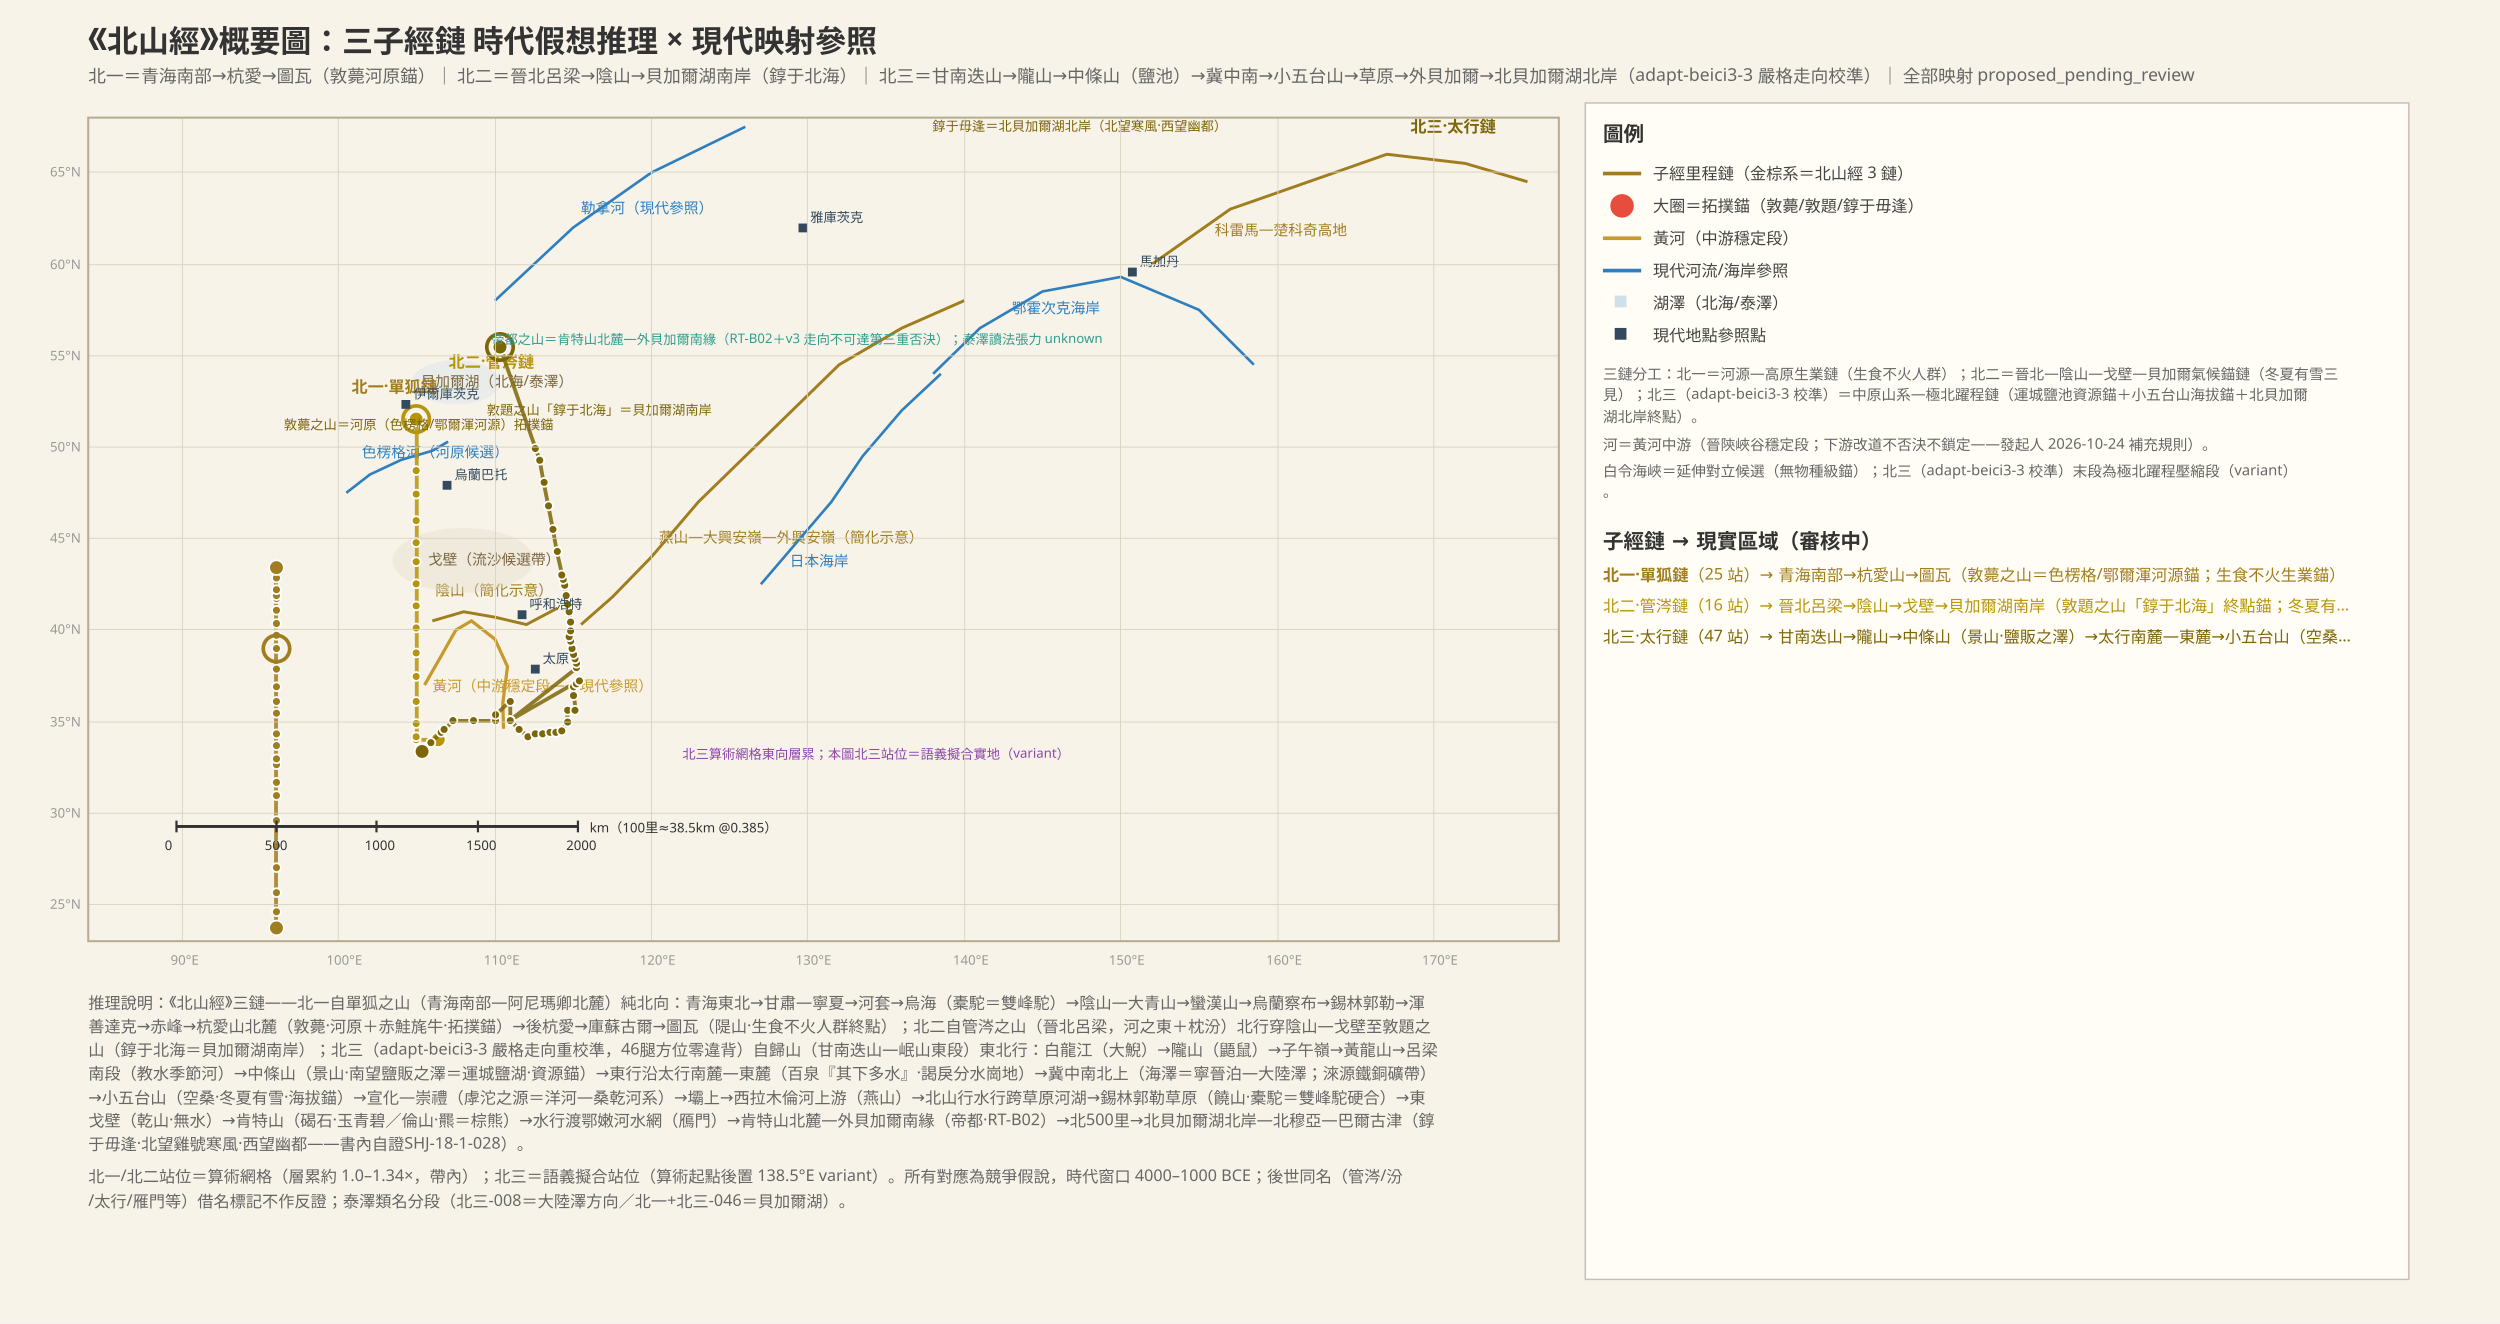
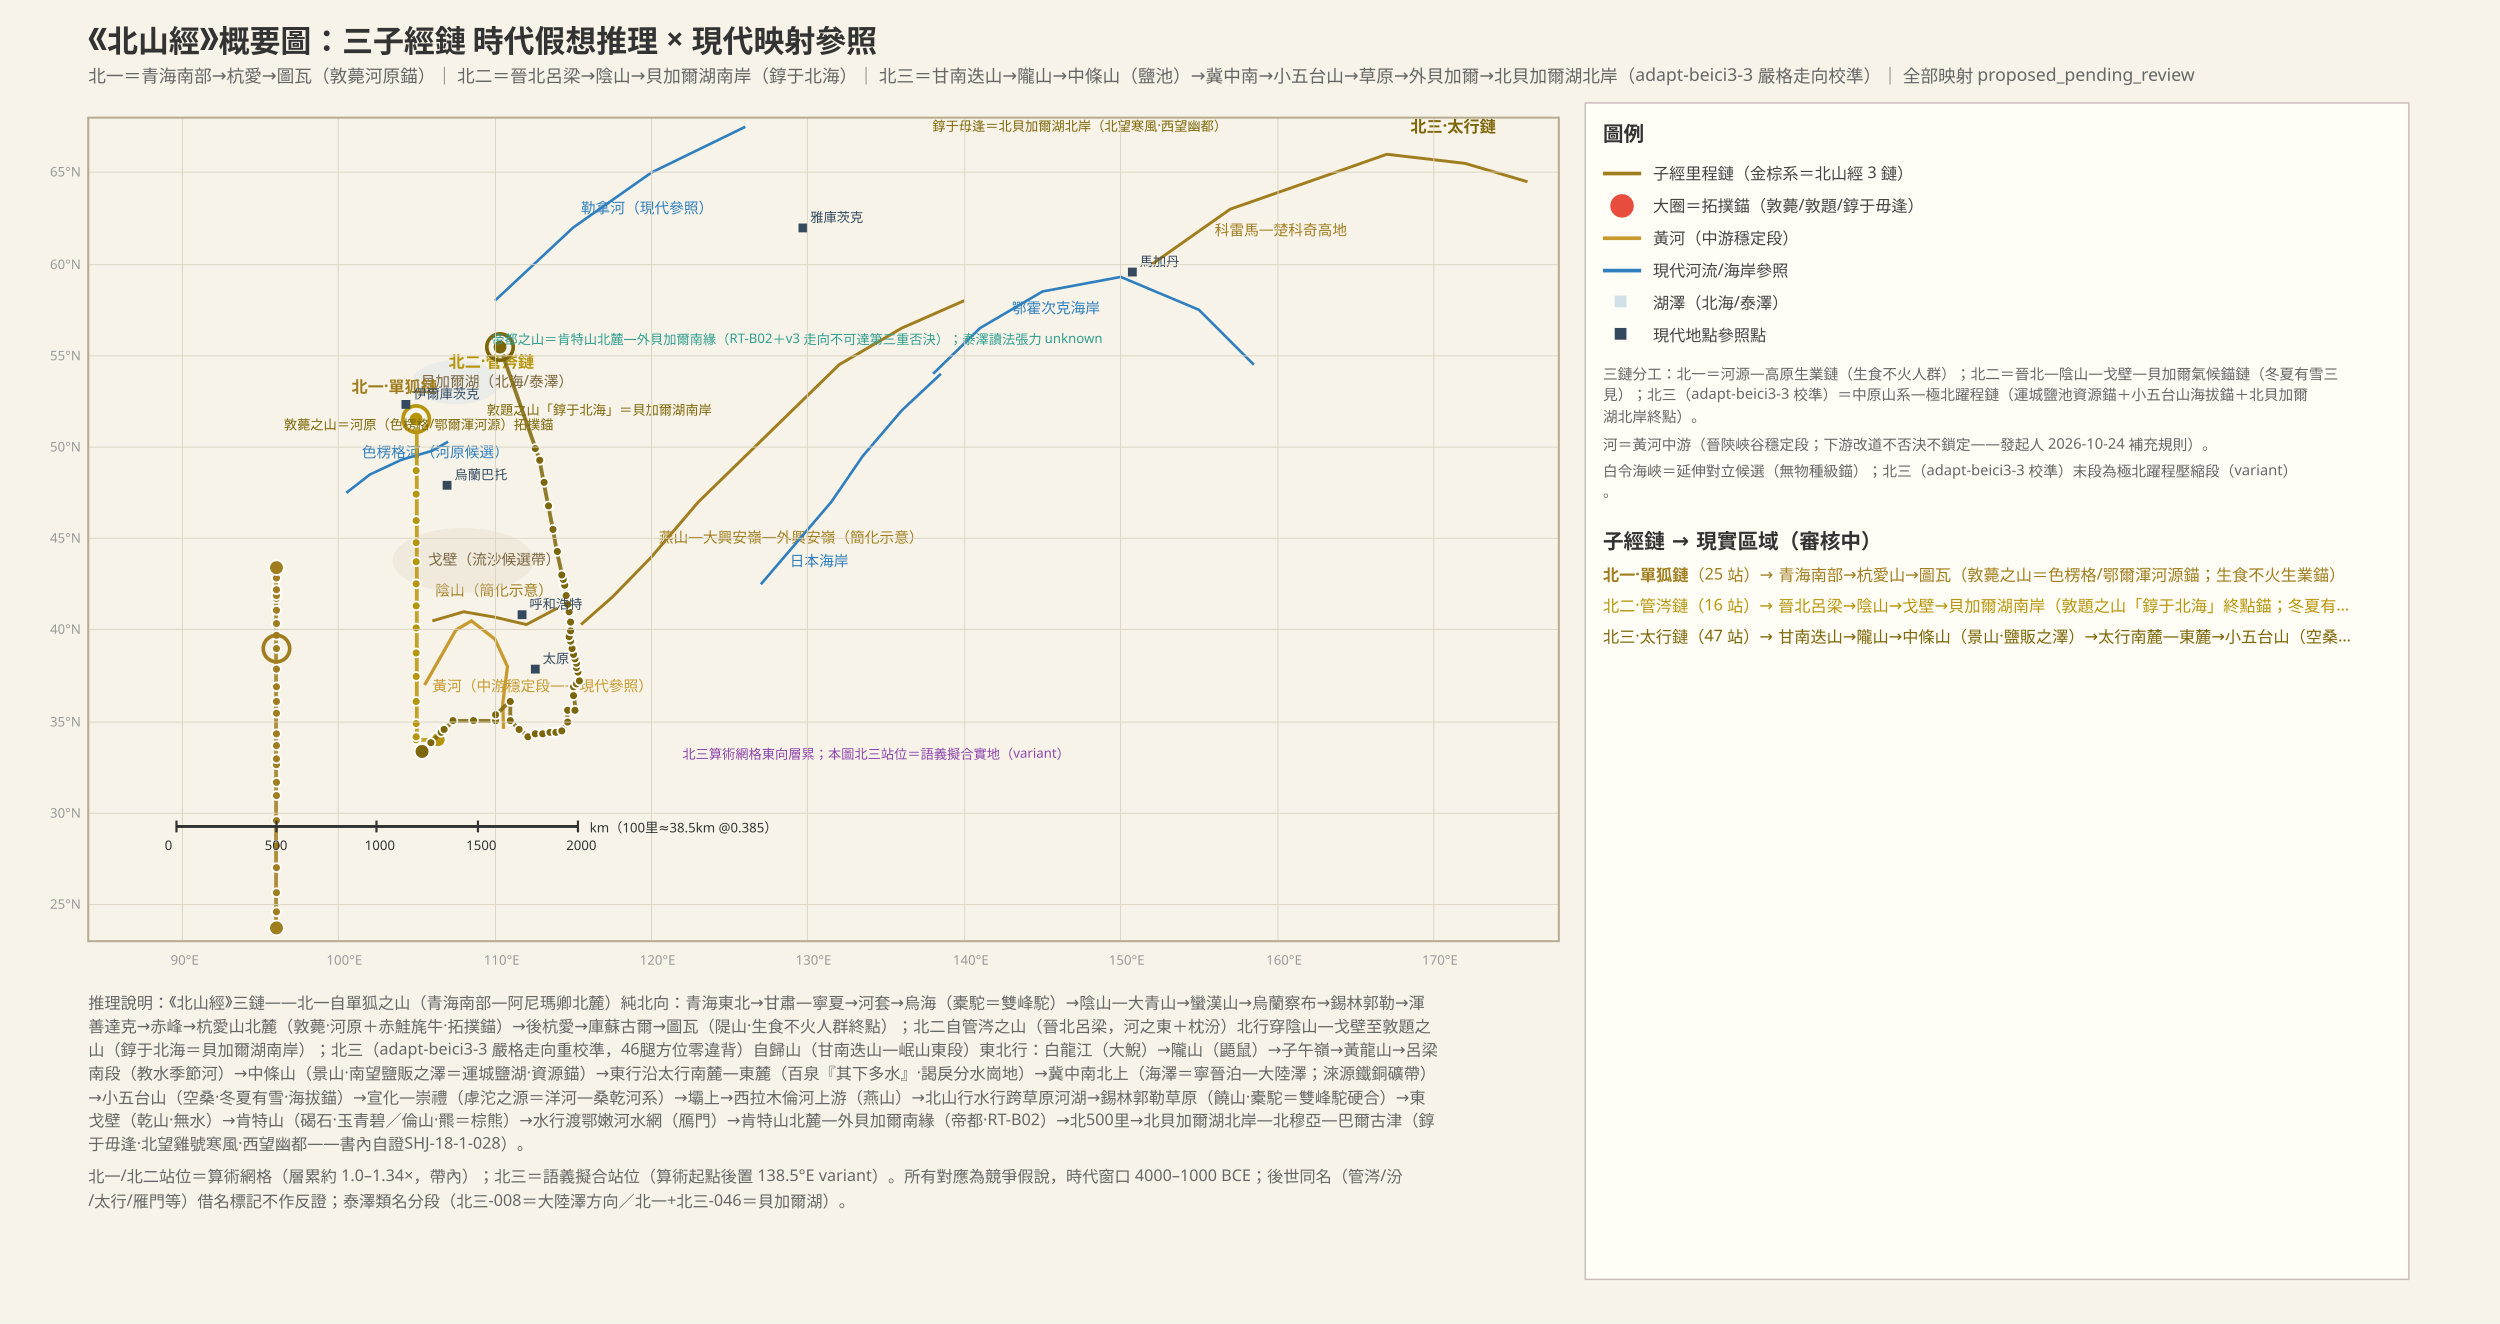
<svg xmlns="http://www.w3.org/2000/svg" width="1700" height="900" font-family="PingFang SC, Hiragino Sans GB, Microsoft YaHei, sans-serif">
  <rect width="1700" height="900" fill="#f7f3e8" />
  <clipPath id="mapclip">
    <rect x="60" y="80" width="1000" height="560" />
  </clipPath>
  <defs>
    <clipPath id="mapclip">
      <rect x="60" y="80" width="1000" height="560" />
    </clipPath>
    <pattern id="sand" width="8" height="8" patternUnits="userSpaceOnUse">
      <rect width="8" height="8" fill="#efe3c0" />
      <circle cx="2" cy="2" r="0.8" fill="#d6b96a" />
      <circle cx="6" cy="6" r="0.8" fill="#d6b96a" />
    </pattern>
  </defs>
  <text x="60" y="34" font-size="21" font-weight="bold" fill="#333">《北山經》概要圖：三子經鏈 時代假想推理 × 現代映射參照</text>
  <text x="60" y="56" font-size="12" fill="#666">北一＝青海南部→杭愛→圖瓦（敦薨河原錨）｜ 北二＝晉北呂梁→陰山→貝加爾湖南岸（錞于北海）｜ 北三＝甘南迭山→隴山→中條山（鹽池）→冀中南→小五台山→草原→外貝加爾→北貝加爾湖北岸（adapt-beici3-3 嚴格走向校準）｜ 全部映射 proposed_pending_review</text>
  <g clip-path="url(#mapclip)">
    <polyline points="288.7,465.8 299.4,447.1 310.0,428.4 320.6,422.2 336.6,434.7 345.1,453.3 341.9,478.2 342.4,495.6" fill="none" stroke="#c89a2e" stroke-width="2.2" />
    <text x="294" y="470" font-size="10" fill="#c89a2e">黃河（中游穩定段——現代參照）</text>
    <polyline points="294.0,422.2 315.3,416.0 336.6,419.7 357.9,424.7 379.1,413.5" fill="none" stroke="#a07d1e" stroke-width="2" />
    <text x="296" y="405" font-size="10" fill="#a07d1e">陰山（簡化示意）</text>
    <polyline points="395.1,424.7 416.4,406.0 443.0,378.7 474.9,341.3 506.8,310.2 538.7,279.1 570.6,248.0 613.2,223.1 655.7,204.4" fill="none" stroke="#a07d1e" stroke-width="2" />
    <text x="448" y="369" font-size="10" fill="#a07d1e">燕山—大興安嶺—外興安嶺（簡化示意）</text>
    <polyline points="235.5,335.1 251.5,322.7 272.8,312.7 294.0,306.5 304.7,300.3" fill="none" stroke="#2f7fbf" stroke-width="1.8" />
    <text x="246" y="311" font-size="10" fill="#2f7fbf">色楞格河（河原候選）</text>
    <polyline points="336.6,204.4 389.8,154.7 443.0,117.3 506.8,86.2" fill="none" stroke="#2f7fbf" stroke-width="1.8" />
    <text x="395" y="145" font-size="10" fill="#2f7fbf">勒拿河（現代參照）</text>
    <polyline points="634.5,254.2 666.4,223.1 708.9,198.2 762.1,188.3 815.3,210.7 852.6,248.0" fill="none" stroke="#2f7fbf" stroke-width="1.8" />
    <text x="688" y="213" font-size="10" fill="#2f7fbf">鄂霍次克海岸</text>
    <polyline points="517.4,397.3 538.7,372.4 565.3,341.3 586.6,310.2 613.2,279.1 639.8,254.2" fill="none" stroke="#2f7fbf" stroke-width="1.8" />
    <text x="537" y="385" font-size="10" fill="#2f7fbf">日本海岸</text>
    <polyline points="783.4,179.6 836.6,142.2 889.8,123.6 943.0,104.9 996.2,111.1 1038.7,123.6" fill="none" stroke="#a07d1e" stroke-width="2" />
    <text x="826" y="160" font-size="10" fill="#a07d1e">科雷馬—楚科奇高地</text>
    <ellipse cx="310" cy="260" rx="30" ry="15" fill="#cfe0e8" opacity="0.35" />
    <text x="286" y="263" font-size="10" fill="#7a6540">貝加爾湖（北海/泰澤）</text>
    <ellipse cx="315" cy="381" rx="48" ry="22" fill="#e2d9c8" opacity="0.35" />
    <text x="291" y="384" font-size="10" fill="#7a6540">戈壁（流沙候選帶）</text>
    <polyline points="187.7,631.0 187.7,620.2 187.7,607.3 187.7,590.0 187.7,574.8 187.7,558.4 187.7,541.1 187.7,532.5 187.7,520.4 187.7,515.7 187.7,507.0 187.7,499.3 187.7,485.4 187.7,476.7 187.7,466.8 187.7,454.7 187.7,440.9 187.7,432.3 187.7,423.6 187.7,415.0 187.7,407.2 187.7,405.0 187.7,400.7 187.7,393.0 187.7,385.6" fill="none" stroke="#a07d1e" stroke-width="2.6" opacity="0.85" />
    <circle cx="188" cy="631" r="5" fill="#a07d1e" stroke="#fff" stroke-width="1.2" />
    <circle cx="188" cy="620" r="3" fill="#a07d1e" stroke="#fff" stroke-width="1.2" />
    <circle cx="188" cy="607" r="3" fill="#a07d1e" stroke="#fff" stroke-width="1.2" />
    <circle cx="188" cy="590" r="3" fill="#a07d1e" stroke="#fff" stroke-width="1.2" />
    <circle cx="188" cy="575" r="3" fill="#a07d1e" stroke="#fff" stroke-width="1.2" />
    <circle cx="188" cy="558" r="3" fill="#a07d1e" stroke="#fff" stroke-width="1.2" />
    <circle cx="188" cy="541" r="3" fill="#a07d1e" stroke="#fff" stroke-width="1.2" />
    <circle cx="188" cy="532" r="3" fill="#a07d1e" stroke="#fff" stroke-width="1.2" />
    <circle cx="188" cy="520" r="3" fill="#a07d1e" stroke="#fff" stroke-width="1.2" />
    <circle cx="188" cy="516" r="3" fill="#a07d1e" stroke="#fff" stroke-width="1.2" />
    <circle cx="188" cy="507" r="3" fill="#a07d1e" stroke="#fff" stroke-width="1.2" />
    <circle cx="188" cy="499" r="3" fill="#a07d1e" stroke="#fff" stroke-width="1.2" />
    <circle cx="188" cy="485" r="3" fill="#a07d1e" stroke="#fff" stroke-width="1.2" />
    <circle cx="188" cy="477" r="3" fill="#a07d1e" stroke="#fff" stroke-width="1.2" />
    <circle cx="188" cy="467" r="3" fill="#a07d1e" stroke="#fff" stroke-width="1.2" />
    <circle cx="188" cy="455" r="3" fill="#a07d1e" stroke="#fff" stroke-width="1.2" />
    <circle cx="188" cy="441" r="3" fill="#a07d1e" stroke="#fff" stroke-width="1.2" />
    <circle cx="188" cy="432" r="3" fill="#a07d1e" stroke="#fff" stroke-width="1.2" />
    <circle cx="188" cy="424" r="3" fill="#a07d1e" stroke="#fff" stroke-width="1.2" />
    <circle cx="188" cy="415" r="3" fill="#a07d1e" stroke="#fff" stroke-width="1.2" />
    <circle cx="188" cy="407" r="3" fill="#a07d1e" stroke="#fff" stroke-width="1.2" />
    <circle cx="188" cy="405" r="3" fill="#a07d1e" stroke="#fff" stroke-width="1.2" />
    <circle cx="188" cy="401" r="3" fill="#a07d1e" stroke="#fff" stroke-width="1.2" />
    <circle cx="188" cy="393" r="3" fill="#a07d1e" stroke="#fff" stroke-width="1.2" />
    <circle cx="188" cy="386" r="5" fill="#a07d1e" stroke="#fff" stroke-width="1.2" />
    <circle cx="188" cy="441" r="9" fill="none" stroke="#a07d1e" stroke-width="2.5" />
    <text x="239" y="267" font-size="11" font-weight="bold" fill="#a07d1e">北一·單狐鏈</text>
    <polyline points="298.2,503.1 283.4,503.1 283.4,500.9 283.4,492.3 283.4,477.1 283.4,459.9 283.4,443.5 283.4,427.1 283.4,411.9 283.4,396.8 283.4,381.7 283.4,368.7 283.4,353.7 283.4,336.4 283.4,319.9 283.4,285.3" fill="none" stroke="#b7950b" stroke-width="2.6" opacity="0.85" />
    <circle cx="298" cy="503" r="5" fill="#b7950b" stroke="#fff" stroke-width="1.2" />
    <circle cx="283" cy="503" r="3" fill="#b7950b" stroke="#fff" stroke-width="1.2" />
    <circle cx="283" cy="501" r="3" fill="#b7950b" stroke="#fff" stroke-width="1.2" />
    <circle cx="283" cy="492" r="3" fill="#b7950b" stroke="#fff" stroke-width="1.2" />
    <circle cx="283" cy="477" r="3" fill="#b7950b" stroke="#fff" stroke-width="1.2" />
    <circle cx="283" cy="460" r="3" fill="#b7950b" stroke="#fff" stroke-width="1.2" />
    <circle cx="283" cy="444" r="3" fill="#b7950b" stroke="#fff" stroke-width="1.2" />
    <circle cx="283" cy="427" r="3" fill="#b7950b" stroke="#fff" stroke-width="1.2" />
    <circle cx="283" cy="412" r="3" fill="#b7950b" stroke="#fff" stroke-width="1.2" />
    <circle cx="283" cy="397" r="3" fill="#b7950b" stroke="#fff" stroke-width="1.2" />
    <circle cx="283" cy="382" r="3" fill="#b7950b" stroke="#fff" stroke-width="1.2" />
    <circle cx="283" cy="369" r="3" fill="#b7950b" stroke="#fff" stroke-width="1.2" />
    <circle cx="283" cy="354" r="3" fill="#b7950b" stroke="#fff" stroke-width="1.2" />
    <circle cx="283" cy="336" r="3" fill="#b7950b" stroke="#fff" stroke-width="1.2" />
    <circle cx="283" cy="320" r="3" fill="#b7950b" stroke="#fff" stroke-width="1.2" />
    <circle cx="283" cy="285" r="5" fill="#b7950b" stroke="#fff" stroke-width="1.2" />
    <circle cx="283" cy="285" r="9" fill="none" stroke="#b7950b" stroke-width="2.5" />
    <text x="305" y="250" font-size="11" font-weight="bold" fill="#b7950b">北二·管涔鏈</text>
-     <polyline points="287.0,510.7 293.4,504.6 299.7,498.4 301.9,496.3 308.3,490.2 321.8,490.2 337.4,490.2 337.4,485.8 347.0,476.7 347.0,489.7 352.6,495.6 358.9,500.6 363.7,499.4 368.5,498.8 373.8,498.1 377.6,497.5 382.3,496.9 385.5,491.3 386.1,483.2 391.4,482.6 390.3,473.2 389.8,467.0 391.9,465.2 394.0,462.7 347.0,489.7 392.4,454.0 391.9,450.8 390.9,447.7 389.8,444.6 388.7,440.9 387.7,435.9 387.1,432.8 388.2,429.1 387.7,422.8 387.1,416.0 386.1,411.0 385.0,404.8 383.9,398.0 382.9,394.2 382.3,391.1 378.6,374.9 376.0,360.0 372.8,343.8 369.6,327.6 366.9,312.7 364.3,305.2 339.8,235.6" fill="none" stroke="#7d6608" stroke-width="2.6" opacity="0.85" />
+     <polyline points="287.0,510.7 293.4,504.6 299.7,498.4 301.9,496.3 308.3,490.2 321.8,490.2 337.4,490.2 337.4,485.8 347.0,476.7 347.0,489.7 352.6,495.6 358.9,500.6 363.7,499.4 368.5,498.8 373.8,498.1 377.6,497.5 382.3,496.9 385.5,491.3 386.1,483.2 391.4,482.6 390.3,473.2 389.8,467.0 391.9,465.2 394.0,462.7 393.0,457.1 392.4,454.0 391.9,450.8 390.9,447.7 389.8,444.6 388.7,440.9 387.7,435.9 387.1,432.8 388.2,429.1 387.7,422.8 387.1,416.0 386.1,411.0 385.0,404.8 383.9,398.0 382.9,394.2 382.3,391.1 378.6,374.9 376.0,360.0 372.8,343.8 369.6,327.6 366.9,312.7 364.3,305.2 339.8,235.6" fill="none" stroke="#7d6608" stroke-width="2.6" opacity="0.85" />
    <circle cx="287" cy="511" r="5" fill="#7d6608" stroke="#fff" stroke-width="1.2" />
    <circle cx="293" cy="505" r="3" fill="#7d6608" stroke="#fff" stroke-width="1.2" />
    <circle cx="300" cy="498" r="3" fill="#7d6608" stroke="#fff" stroke-width="1.2" />
    <circle cx="302" cy="496" r="3" fill="#7d6608" stroke="#fff" stroke-width="1.2" />
    <circle cx="308" cy="490" r="3" fill="#7d6608" stroke="#fff" stroke-width="1.2" />
    <circle cx="322" cy="490" r="3" fill="#7d6608" stroke="#fff" stroke-width="1.2" />
    <circle cx="337" cy="490" r="3" fill="#7d6608" stroke="#fff" stroke-width="1.2" />
    <circle cx="337" cy="486" r="3" fill="#7d6608" stroke="#fff" stroke-width="1.2" />
    <circle cx="347" cy="477" r="3" fill="#7d6608" stroke="#fff" stroke-width="1.2" />
    <circle cx="347" cy="490" r="3" fill="#7d6608" stroke="#fff" stroke-width="1.2" />
    <circle cx="353" cy="496" r="3" fill="#7d6608" stroke="#fff" stroke-width="1.2" />
    <circle cx="359" cy="501" r="3" fill="#7d6608" stroke="#fff" stroke-width="1.2" />
    <circle cx="364" cy="499" r="3" fill="#7d6608" stroke="#fff" stroke-width="1.2" />
    <circle cx="369" cy="499" r="3" fill="#7d6608" stroke="#fff" stroke-width="1.2" />
    <circle cx="374" cy="498" r="3" fill="#7d6608" stroke="#fff" stroke-width="1.2" />
    <circle cx="378" cy="498" r="3" fill="#7d6608" stroke="#fff" stroke-width="1.2" />
    <circle cx="382" cy="497" r="3" fill="#7d6608" stroke="#fff" stroke-width="1.2" />
    <circle cx="386" cy="491" r="3" fill="#7d6608" stroke="#fff" stroke-width="1.2" />
    <circle cx="386" cy="483" r="3" fill="#7d6608" stroke="#fff" stroke-width="1.2" />
    <circle cx="391" cy="483" r="3" fill="#7d6608" stroke="#fff" stroke-width="1.2" />
    <circle cx="390" cy="473" r="3" fill="#7d6608" stroke="#fff" stroke-width="1.2" />
    <circle cx="390" cy="467" r="3" fill="#7d6608" stroke="#fff" stroke-width="1.2" />
    <circle cx="392" cy="465" r="3" fill="#7d6608" stroke="#fff" stroke-width="1.2" />
    <circle cx="394" cy="463" r="3" fill="#7d6608" stroke="#fff" stroke-width="1.2" />
-     <circle cx="347" cy="490" r="3" fill="#7d6608" stroke="#fff" stroke-width="1.2" />
+     <circle cx="393" cy="457" r="3" fill="#7d6608" stroke="#fff" stroke-width="1.2" />
    <circle cx="392" cy="454" r="3" fill="#7d6608" stroke="#fff" stroke-width="1.2" />
    <circle cx="392" cy="451" r="3" fill="#7d6608" stroke="#fff" stroke-width="1.2" />
    <circle cx="391" cy="448" r="3" fill="#7d6608" stroke="#fff" stroke-width="1.2" />
    <circle cx="390" cy="445" r="3" fill="#7d6608" stroke="#fff" stroke-width="1.2" />
    <circle cx="389" cy="441" r="3" fill="#7d6608" stroke="#fff" stroke-width="1.2" />
    <circle cx="388" cy="436" r="3" fill="#7d6608" stroke="#fff" stroke-width="1.2" />
    <circle cx="387" cy="433" r="3" fill="#7d6608" stroke="#fff" stroke-width="1.2" />
    <circle cx="388" cy="429" r="3" fill="#7d6608" stroke="#fff" stroke-width="1.2" />
    <circle cx="388" cy="423" r="3" fill="#7d6608" stroke="#fff" stroke-width="1.2" />
    <circle cx="387" cy="416" r="3" fill="#7d6608" stroke="#fff" stroke-width="1.2" />
    <circle cx="386" cy="411" r="3" fill="#7d6608" stroke="#fff" stroke-width="1.2" />
    <circle cx="385" cy="405" r="3" fill="#7d6608" stroke="#fff" stroke-width="1.2" />
    <circle cx="384" cy="398" r="3" fill="#7d6608" stroke="#fff" stroke-width="1.2" />
    <circle cx="383" cy="394" r="3" fill="#7d6608" stroke="#fff" stroke-width="1.2" />
    <circle cx="382" cy="391" r="3" fill="#7d6608" stroke="#fff" stroke-width="1.2" />
    <circle cx="379" cy="375" r="3" fill="#7d6608" stroke="#fff" stroke-width="1.2" />
    <circle cx="376" cy="360" r="3" fill="#7d6608" stroke="#fff" stroke-width="1.2" />
    <circle cx="373" cy="344" r="3" fill="#7d6608" stroke="#fff" stroke-width="1.2" />
    <circle cx="370" cy="328" r="3" fill="#7d6608" stroke="#fff" stroke-width="1.2" />
    <circle cx="367" cy="313" r="3" fill="#7d6608" stroke="#fff" stroke-width="1.2" />
    <circle cx="364" cy="305" r="3" fill="#7d6608" stroke="#fff" stroke-width="1.2" />
    <circle cx="340" cy="236" r="5" fill="#7d6608" stroke="#fff" stroke-width="1.2" />
    <circle cx="340" cy="236" r="9" fill="none" stroke="#7d6608" stroke-width="2.5" />
    <text x="959" y="90" font-size="11" font-weight="bold" fill="#7d6608">北三·太行鏈</text>
    <text x="193" y="292" font-size="9" fill="#7d6608">敦薨之山＝河原（色楞格/鄂爾渾河源）拓撲錨</text>
    <text x="331" y="282" font-size="9" fill="#7d6608">敦題之山「錞于北海」＝貝加爾湖南岸</text>
    <text x="334" y="234" font-size="9" fill="#2f9e8f">帝都之山＝肯特山北麓—外貝加爾南緣（RT-B02＋v3 走向不可達第三重否決）；泰澤讀法張力 unknown</text>
    <text x="634" y="89" font-size="9" fill="#7d6608">錞于毋逢＝北貝加爾湖北岸（北望寒風·西望幽都）</text>
    <text x="464" y="516" font-size="9" fill="#8e44ad">北三算術網格東向層累；本圖北三站位＝語義擬合實地（variant）</text>
    <rect x="361" y="452" width="6" height="6" fill="#34495e" />
    <text x="369" y="451" font-size="9" fill="#34495e">太原</text>
    <rect x="352" y="415" width="6" height="6" fill="#34495e" />
    <text x="360" y="414" font-size="9" fill="#34495e">呼和浩特</text>
    <rect x="301" y="327" width="6" height="6" fill="#34495e" />
    <text x="309" y="326" font-size="9" fill="#34495e">烏蘭巴托</text>
    <rect x="273" y="272" width="6" height="6" fill="#34495e" />
    <text x="281" y="271" font-size="9" fill="#34495e">伊爾庫茨克</text>
    <rect x="543" y="152" width="6" height="6" fill="#34495e" />
    <text x="551" y="151" font-size="9" fill="#34495e">雅庫茨克</text>
    <rect x="767" y="182" width="6" height="6" fill="#34495e" />
    <text x="775" y="181" font-size="9" fill="#34495e">馬加丹</text>
  </g>
  <line x1="124" y1="640" x2="124" y2="80" stroke="#d9d2c0" stroke-width="0.6" />
  <text x="116" y="656" font-size="9" fill="#999">90°E</text>
  <line x1="230" y1="640" x2="230" y2="80" stroke="#d9d2c0" stroke-width="0.6" />
  <text x="222" y="656" font-size="9" fill="#999">100°E</text>
  <line x1="337" y1="640" x2="337" y2="80" stroke="#d9d2c0" stroke-width="0.6" />
  <text x="329" y="656" font-size="9" fill="#999">110°E</text>
  <line x1="443" y1="640" x2="443" y2="80" stroke="#d9d2c0" stroke-width="0.6" />
  <text x="435" y="656" font-size="9" fill="#999">120°E</text>
  <line x1="549" y1="640" x2="549" y2="80" stroke="#d9d2c0" stroke-width="0.6" />
  <text x="541" y="656" font-size="9" fill="#999">130°E</text>
  <line x1="656" y1="640" x2="656" y2="80" stroke="#d9d2c0" stroke-width="0.6" />
  <text x="648" y="656" font-size="9" fill="#999">140°E</text>
  <line x1="762" y1="640" x2="762" y2="80" stroke="#d9d2c0" stroke-width="0.6" />
  <text x="754" y="656" font-size="9" fill="#999">150°E</text>
  <line x1="869" y1="640" x2="869" y2="80" stroke="#d9d2c0" stroke-width="0.6" />
  <text x="861" y="656" font-size="9" fill="#999">160°E</text>
  <line x1="975" y1="640" x2="975" y2="80" stroke="#d9d2c0" stroke-width="0.6" />
  <text x="967" y="656" font-size="9" fill="#999">170°E</text>
  <line x1="60" y1="615" x2="1060" y2="615" stroke="#d9d2c0" stroke-width="0.6" />
  <text x="34" y="618" font-size="9" fill="#999">25°N</text>
  <line x1="60" y1="553" x2="1060" y2="553" stroke="#d9d2c0" stroke-width="0.6" />
  <text x="34" y="556" font-size="9" fill="#999">30°N</text>
  <line x1="60" y1="491" x2="1060" y2="491" stroke="#d9d2c0" stroke-width="0.6" />
  <text x="34" y="494" font-size="9" fill="#999">35°N</text>
  <line x1="60" y1="428" x2="1060" y2="428" stroke="#d9d2c0" stroke-width="0.6" />
  <text x="34" y="431" font-size="9" fill="#999">40°N</text>
  <line x1="60" y1="366" x2="1060" y2="366" stroke="#d9d2c0" stroke-width="0.6" />
  <text x="34" y="369" font-size="9" fill="#999">45°N</text>
  <line x1="60" y1="304" x2="1060" y2="304" stroke="#d9d2c0" stroke-width="0.6" />
  <text x="34" y="307" font-size="9" fill="#999">50°N</text>
  <line x1="60" y1="242" x2="1060" y2="242" stroke="#d9d2c0" stroke-width="0.6" />
  <text x="34" y="245" font-size="9" fill="#999">55°N</text>
  <line x1="60" y1="180" x2="1060" y2="180" stroke="#d9d2c0" stroke-width="0.6" />
  <text x="34" y="183" font-size="9" fill="#999">60°N</text>
  <line x1="60" y1="117" x2="1060" y2="117" stroke="#d9d2c0" stroke-width="0.6" />
  <text x="34" y="120" font-size="9" fill="#999">65°N</text>
  <rect x="60" y="80" width="1000" height="560" fill="none" stroke="#b8ad92" stroke-width="1.4" />
  <line x1="120" y1="562" x2="393" y2="562" stroke="#333" stroke-width="2" />
  <line x1="120" y1="558" x2="120" y2="566" stroke="#333" stroke-width="1.5" />
  <text x="112" y="578" font-size="9" fill="#333">0</text>
  <line x1="188" y1="558" x2="188" y2="566" stroke="#333" stroke-width="1.5" />
  <text x="180" y="578" font-size="9" fill="#333">500</text>
  <line x1="256" y1="558" x2="256" y2="566" stroke="#333" stroke-width="1.5" />
  <text x="248" y="578" font-size="9" fill="#333">1000</text>
  <line x1="325" y1="558" x2="325" y2="566" stroke="#333" stroke-width="1.5" />
  <text x="317" y="578" font-size="9" fill="#333">1500</text>
  <line x1="393" y1="558" x2="393" y2="566" stroke="#333" stroke-width="1.5" />
  <text x="385" y="578" font-size="9" fill="#333">2000</text>
  <text x="401" y="566" font-size="9" fill="#333">km（100里≈38.5km @0.385）</text>
  <rect x="1078" y="70" width="560" height="800" fill="#fffdf5" stroke="#cbb" />
  <text x="1090" y="96" font-size="14" font-weight="bold" fill="#333">圖例</text>
  <line x1="1090" y1="118" x2="1116" y2="118" stroke="#a07d1e" stroke-width="2.5" />
  <text x="1124" y="122" font-size="11" fill="#444">子經里程鏈（金棕系＝北山經 3 鏈）</text>
  <circle cx="1103" cy="140" r="8" fill="#e74c3c" />
  <text x="1124" y="144" font-size="11" fill="#444">大圈＝拓撲錨（敦薨/敦題/錞于毋逢）</text>
  <line x1="1090" y1="162" x2="1116" y2="162" stroke="#c89a2e" stroke-width="2.5" />
  <text x="1124" y="166" font-size="11" fill="#444">黃河（中游穩定段）</text>
  <line x1="1090" y1="184" x2="1116" y2="184" stroke="#2f7fbf" stroke-width="2.5" />
  <text x="1124" y="188" font-size="11" fill="#444">現代河流/海岸參照</text>
  <rect x="1098" y="201" width="8" height="8" fill="#cfe0e8" />
  <text x="1124" y="210" font-size="11" fill="#444">湖澤（北海/泰澤）</text>
  <rect x="1098" y="223" width="8" height="8" fill="#34495e" />
  <text x="1124" y="232" font-size="11" fill="#444">現代地點參照點</text>
  <text x="1090" y="258" font-size="10" fill="#666">三鏈分工：北一＝河源—高原生業鏈（生食不火人群）；北二＝晉北—陰山—戈壁—貝加爾氣候錨鏈（冬夏有雪三</text>
  <text x="1090" y="272" font-size="10" fill="#666">見）；北三（adapt-beici3-3 校準）＝中原山系—極北躍程鏈（運城鹽池資源錨＋小五台山海拔錨＋北貝加爾</text>
  <text x="1090" y="287" font-size="10" fill="#666">湖北岸終點）。</text>
  <text x="1090" y="306" font-size="10" fill="#666">河＝黃河中游（晉陝峽谷穩定段；下游改道不否決不鎖定——發起人 2026-10-24 補充規則）。</text>
  <text x="1090" y="324" font-size="10" fill="#666">白令海峽＝延伸對立候選（無物種級錨）；北三（adapt-beici3-3 校準）末段為極北躍程壓縮段（variant）</text>
  <text x="1090" y="338" font-size="10" fill="#666">。</text>
  <text x="1090" y="373.0" font-size="14" font-weight="bold" fill="#333">子經鏈 → 現實區域（審核中）</text>
  <text x="1090" y="395" font-size="11" fill="#a07d1e">
    <tspan font-weight="bold">北一·單狐鏈</tspan>（25 站）→ 青海南部→杭愛山→圖瓦（敦薨之山＝色楞格/鄂爾渾河源錨；生食不火生業錨）</text>
  <text x="1090" y="416" font-size="11" fill="#b7950b">北二·管涔鏈（16 站）→ 晉北呂梁→陰山→戈壁→貝加爾湖南岸（敦題之山「錞于北海」終點錨；冬夏有…</text>
  <text x="1090" y="437" font-size="11" fill="#7d6608">北三·太行鏈（47 站）→ 甘南迭山→隴山→中條山（景山·鹽販之澤）→太行南麓—東麓→小五台山（空桑…</text>
  <text x="60" y="686" font-size="11" fill="#666">推理說明：《北山經》三鏈——北一自單狐之山（青海南部—阿尼瑪卿北麓）純北向：青海東北→甘肅—寧夏→河套→烏海（橐駝＝雙峰駝）→陰山—大青山→蠻漢山→烏蘭察布→錫林郭勒→渾</text>
  <text x="60" y="702" font-size="11" fill="#666">善達克→赤峰→杭愛山北麓（敦薨·河原＋赤鮭旄牛·拓撲錨）→後杭愛→庫蘇古爾→圖瓦（隄山·生食不火人群終點）；北二自管涔之山（晉北呂梁，河之東＋枕汾）北行穿陰山—戈壁至敦題之</text>
  <text x="60" y="718" font-size="11" fill="#666">山（錞于北海＝貝加爾湖南岸）；北三（adapt-beici3-3 嚴格走向重校準，46腿方位零違背）自歸山（甘南迭山—岷山東段）東北行：白龍江（大鯢）→隴山（鼯鼠）→子午嶺→黃龍山→呂梁</text>
  <text x="60" y="734" font-size="11" fill="#666">南段（教水季節河）→中條山（景山·南望鹽販之澤＝運城鹽湖·資源錨）→東行沿太行南麓—東麓（百泉『其下多水』·謁戾分水崗地）→冀中南北上（海澤＝寧晉泊—大陸澤；淶源鐵銅礦帶）</text>
  <text x="60" y="750" font-size="11" fill="#666">→小五台山（空桑·冬夏有雪·海拔錨）→宣化—崇禮（虖沱之源＝洋河—桑乾河系）→壩上→西拉木倫河上游（燕山）→北山行水行跨草原河湖→錫林郭勒草原（饒山·橐駝＝雙峰駝硬合）→東</text>
  <text x="60" y="766" font-size="11" fill="#666">戈壁（乾山·無水）→肯特山（碣石·玉青碧／倫山·羆＝棕熊）→水行渡鄂嫩河水網（鴈門）→肯特山北麓—外貝加爾南緣（帝都·RT-B02）→北500里→北貝加爾湖北岸—北穆亞—巴爾古津（錞</text>
  <text x="60" y="782" font-size="11" fill="#666">于毋逢·北望雞號寒風·西望幽都——書內自證SHJ-18-1-028）。</text>
  <text x="60" y="804" font-size="11" fill="#666">北一/北二站位＝算術網格（層累約 1.0–1.34×，帶內）；北三＝語義擬合站位（算術起點後置 138.5°E variant）。所有對應為競爭假說，時代窗口 4000–1000 BCE；後世同名（管涔/汾</text>
  <text x="60" y="820" font-size="11" fill="#666">/太行/雁門等）借名標記不作反證；泰澤類名分段（北三-008＝大陸澤方向／北一+北三-046＝貝加爾湖）。</text>
</svg>
